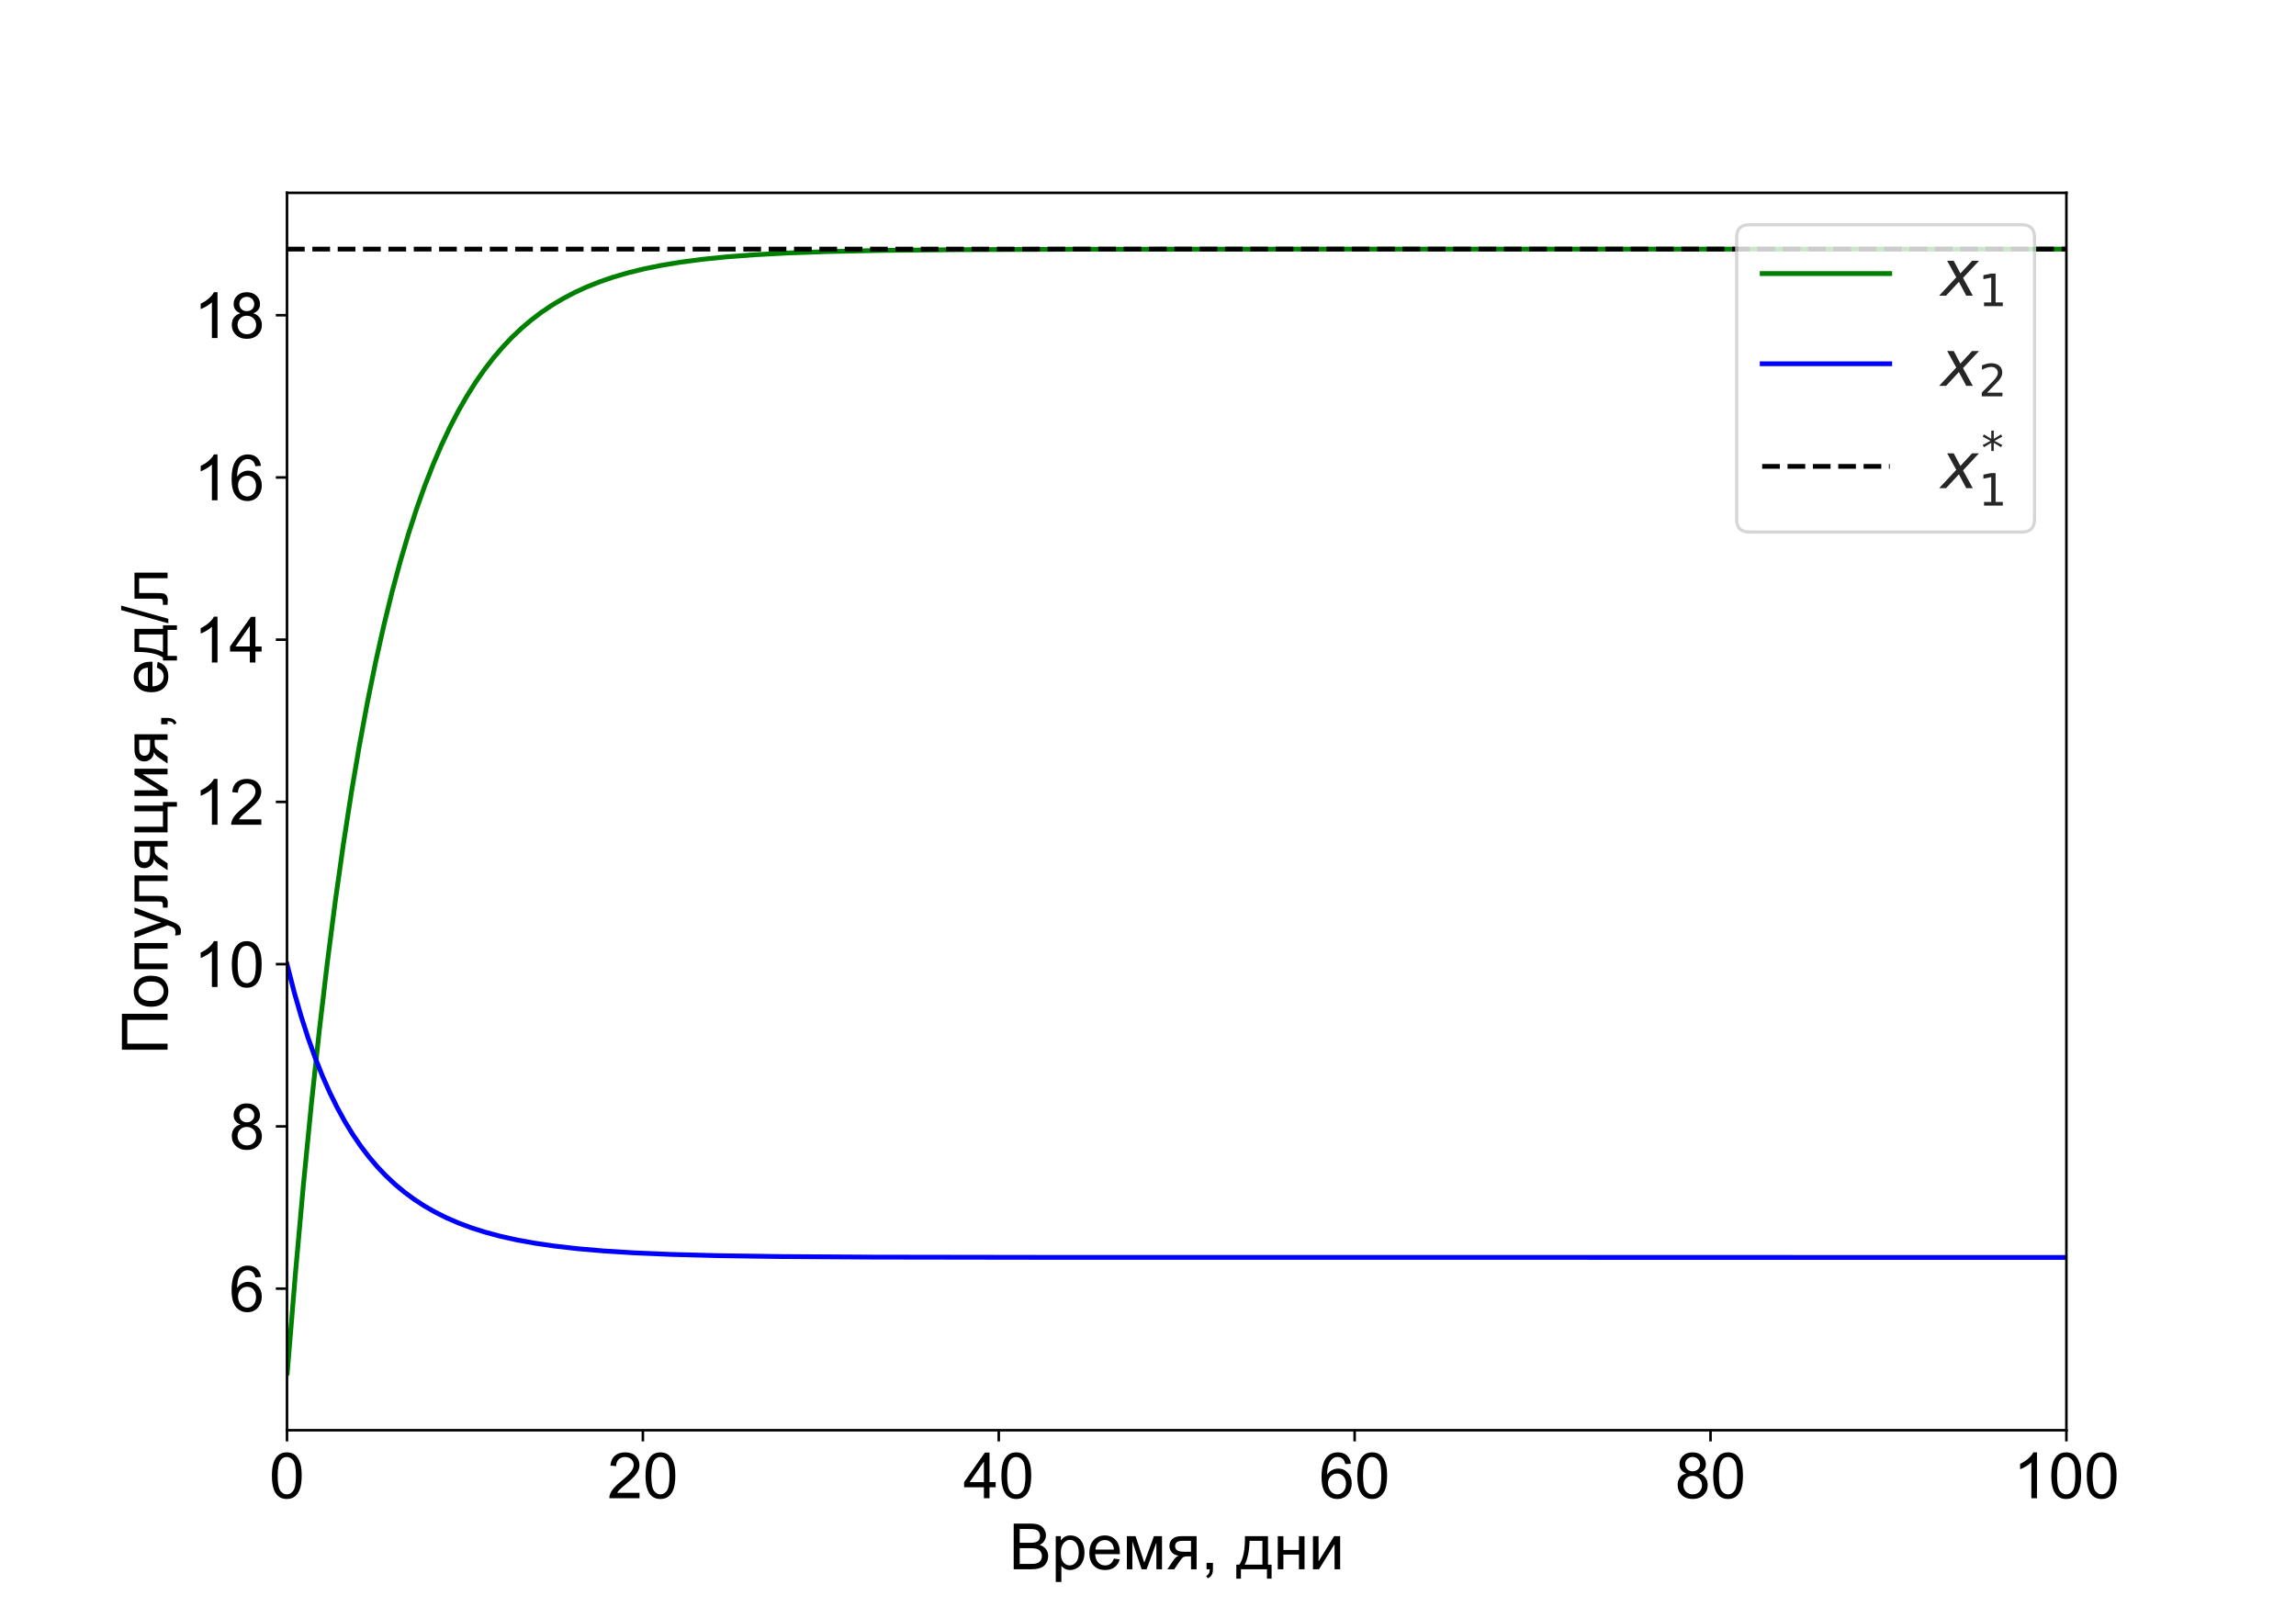
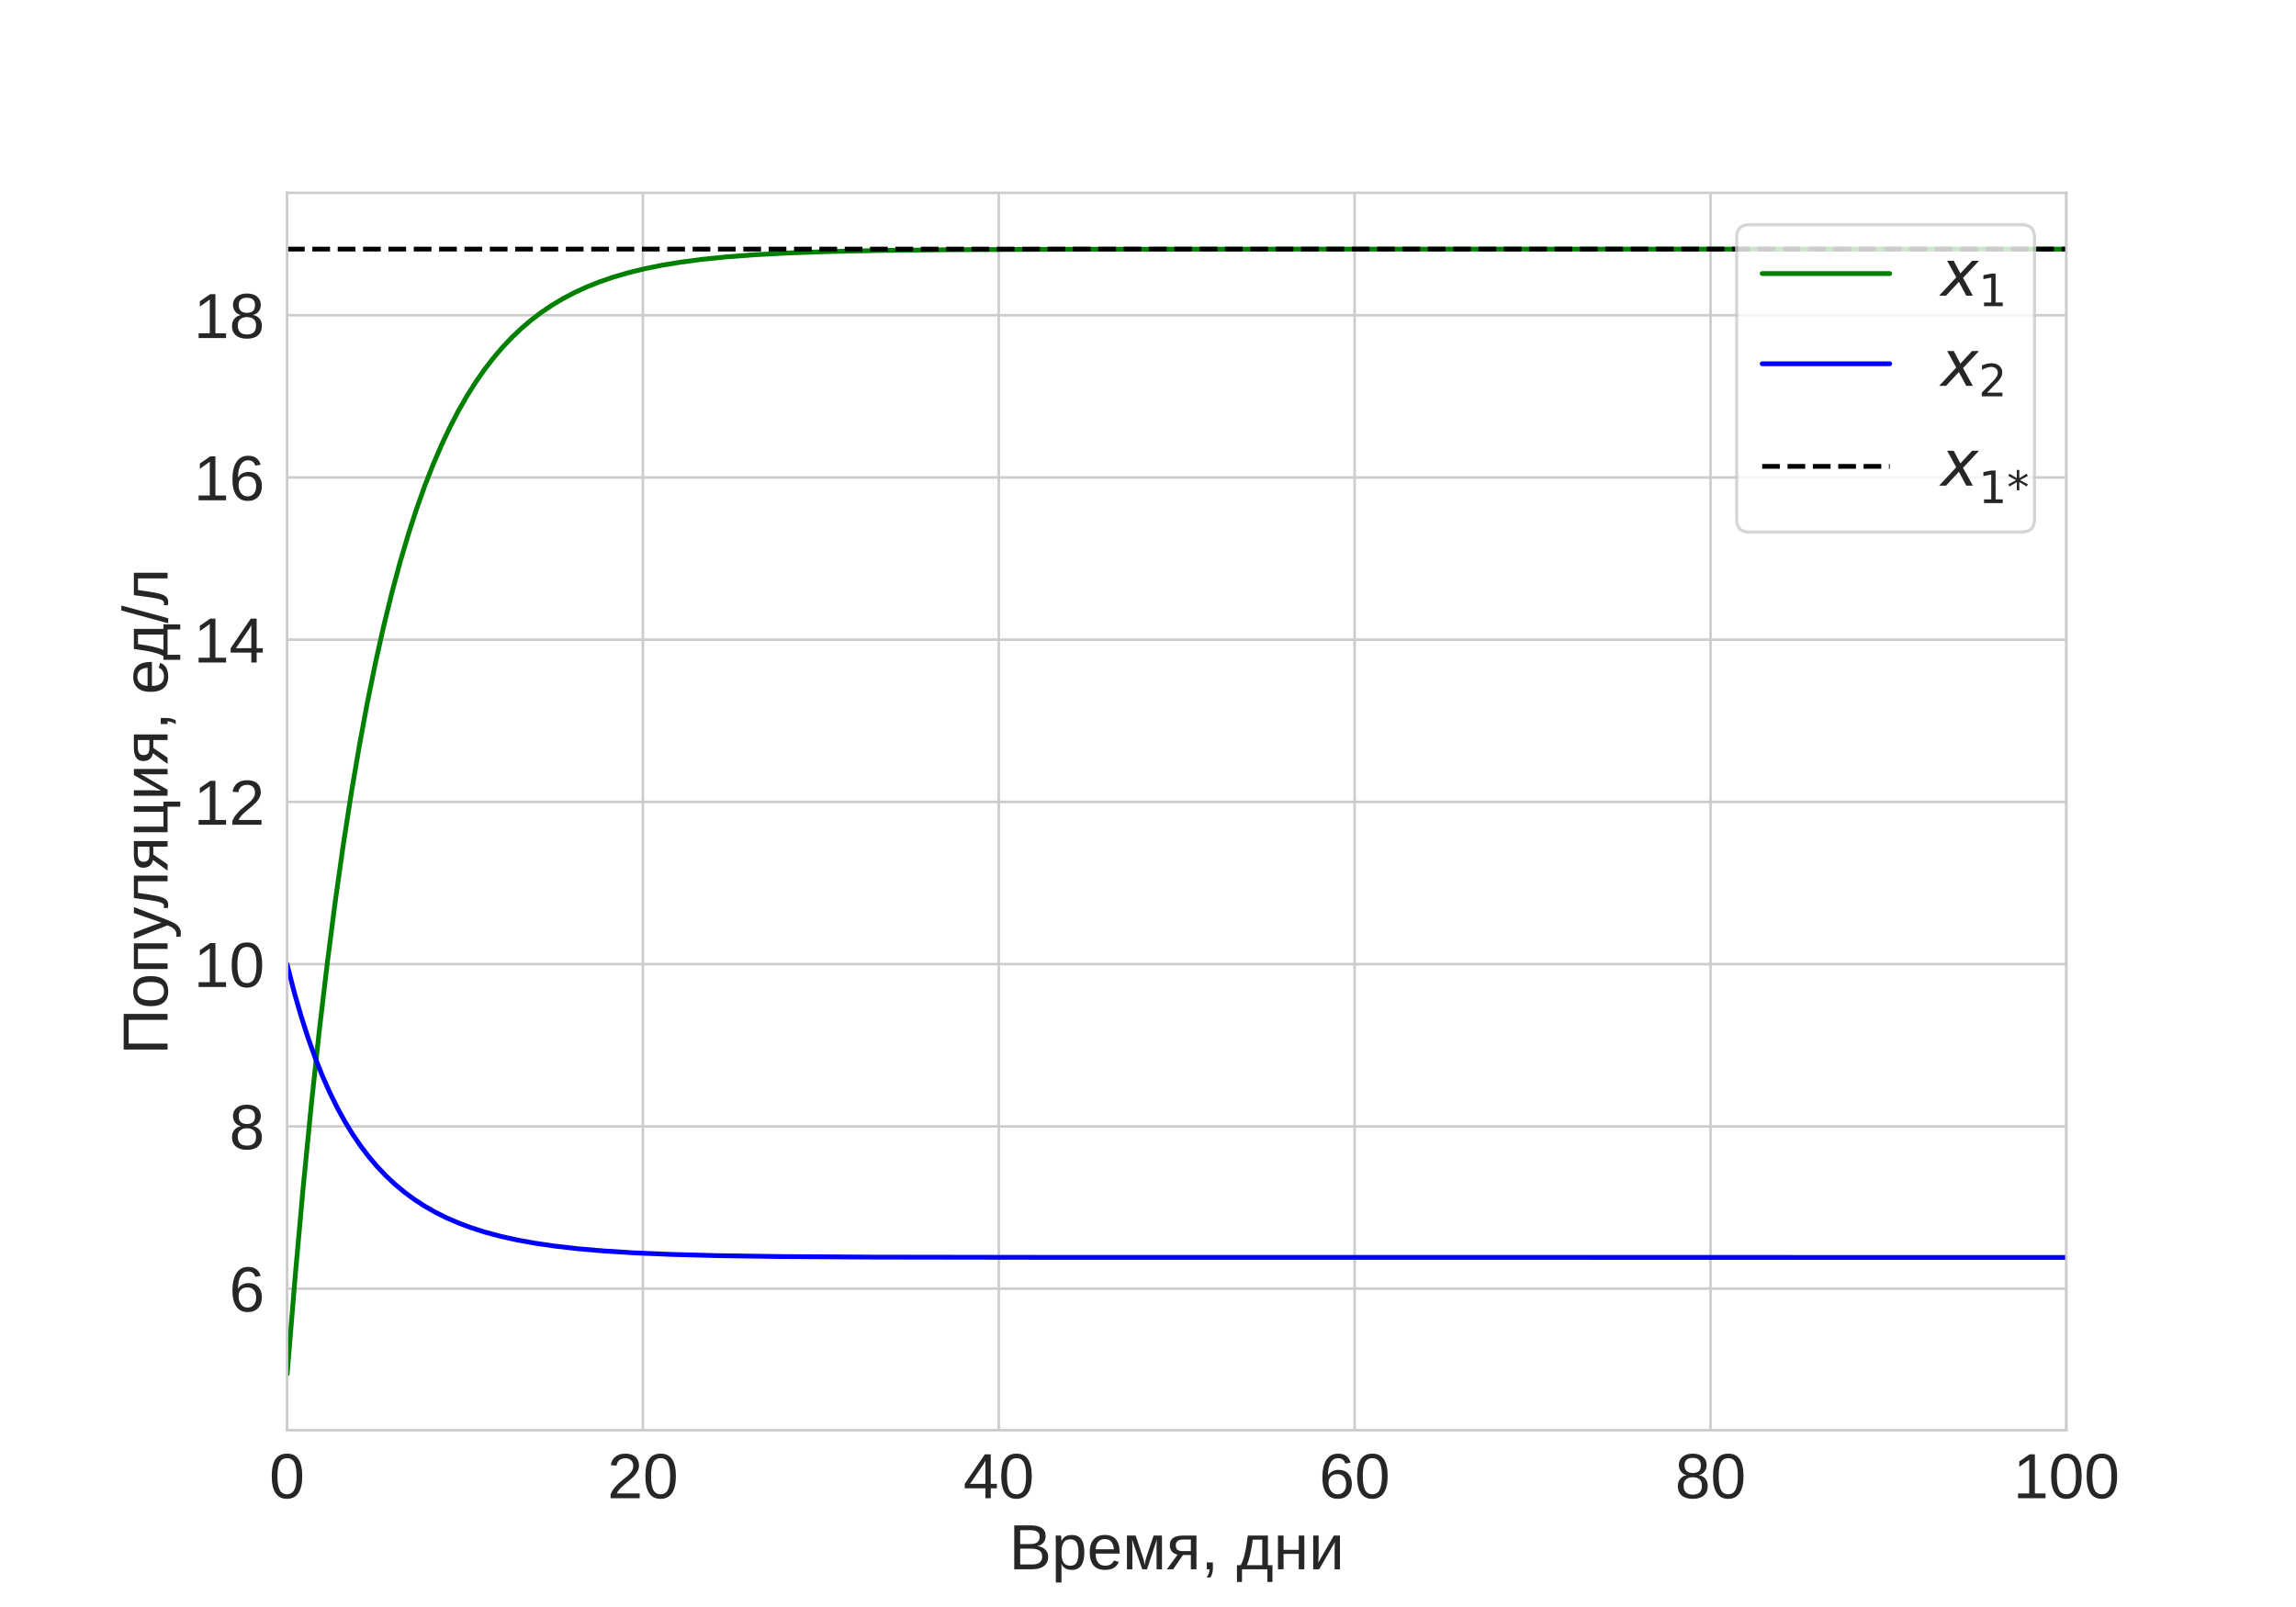
- <svg xmlns="http://www.w3.org/2000/svg" xmlns:xlink="http://www.w3.org/1999/xlink" width="720pt" height="504pt" viewBox="0 0 720 504" version="1.1">
+ <svg xmlns="http://www.w3.org/2000/svg" width="720pt" height="504pt" viewBox="0 0 720 504" version="1.1">
  <defs>
    <style type="text/css">*{stroke-linejoin: round; stroke-linecap: butt}</style>
  </defs>
  <g id="figure_1">
    <g id="patch_1">
      <path d="M 0 504  L 720 504  L 720 0  L 0 0  z " style="fill: #ffffff" />
    </g>
    <g id="axes_1">
      <g id="patch_2">
        <path d="M 90 448.56  L 648 448.56  L 648 60.48  L 90 60.48  z " style="fill: #ffffff" />
      </g>
      <g id="matplotlib.axis_1">
        <g id="xtick_1">
          <g id="line2d_1">
-             <defs>
-               <path id="mbb3bd65584" d="M 0 0  L 0 3.5  " style="stroke: #000000; stroke-width: 0.8" />
-             </defs>
-             <g>
-               <use xlink:href="#mbb3bd65584" x="90" y="448.56" style="stroke: #000000; stroke-width: 0.8" />
-             </g>
+             <path d="M 90 448.56  L 90 60.48  " clip-path="url(#p9f6d15d427)" style="fill: none; stroke: #cccccc; stroke-width: 0.8; stroke-linecap: round" />
          </g>
          <g id="text_1">
-             <g transform="translate(84.43906 469.8756) scale(0.2 -0.2)">
-               <defs>
-                 <path id="ArialMT-30" d="M 266 2259  Q 266 3072 433 3567  Q 600 4063 929 4331  Q 1259 4600 1759 4600  Q 2128 4600 2406 4451  Q 2684 4303 2865 4023  Q 3047 3744 3150 3342  Q 3253 2941 3253 2259  Q 3253 1453 3087 958  Q 2922 463 2592 192  Q 2263 -78 1759 -78  Q 1097 -78 719 397  Q 266 969 266 2259  z M 844 2259  Q 844 1131 1108 757  Q 1372 384 1759 384  Q 2147 384 2411 759  Q 2675 1134 2675 2259  Q 2675 3391 2411 3762  Q 2147 4134 1753 4134  Q 1366 4134 1134 3806  Q 844 3388 844 2259  z " transform="scale(0.015625)" />
-               </defs>
-               <use xlink:href="#ArialMT-30" />
-             </g>
+             <text style="fill: #262626; font: 20px 'Arial', 'DejaVu Sans', 'Liberation Sans', 'Bitstream Vera Sans', sans-serif; text-anchor: middle" x="90" y="469.876" transform="rotate(-0 90 469.8756)">0</text>
          </g>
        </g>
        <g id="xtick_2">
          <g id="line2d_2">
-             <g>
-               <use xlink:href="#mbb3bd65584" x="201.6" y="448.56" style="stroke: #000000; stroke-width: 0.8" />
-             </g>
+             <path d="M 201.6 448.56  L 201.6 60.48  " clip-path="url(#p9f6d15d427)" style="fill: none; stroke: #cccccc; stroke-width: 0.8; stroke-linecap: round" />
          </g>
          <g id="text_2">
-             <g transform="translate(190.4781 469.8756) scale(0.2 -0.2)">
-               <defs>
-                 <path id="ArialMT-32" d="M 3222 541  L 3222 0  L 194 0  Q 188 203 259 391  Q 375 700 629 1000  Q 884 1300 1366 1694  Q 2113 2306 2375 2664  Q 2638 3022 2638 3341  Q 2638 3675 2398 3904  Q 2159 4134 1775 4134  Q 1369 4134 1125 3890  Q 881 3647 878 3216  L 300 3275  Q 359 3922 746 4261  Q 1134 4600 1788 4600  Q 2447 4600 2831 4234  Q 3216 3869 3216 3328  Q 3216 3053 3103 2787  Q 2991 2522 2730 2228  Q 2469 1934 1863 1422  Q 1356 997 1212 845  Q 1069 694 975 541  L 3222 541  z " transform="scale(0.015625)" />
-               </defs>
-               <use xlink:href="#ArialMT-32" />
-               <use xlink:href="#ArialMT-30" x="55.615" />
-             </g>
+             <text style="fill: #262626; font: 20px 'Arial', 'DejaVu Sans', 'Liberation Sans', 'Bitstream Vera Sans', sans-serif; text-anchor: middle" x="201.6" y="469.876" transform="rotate(-0 201.6 469.8756)">20</text>
          </g>
        </g>
        <g id="xtick_3">
          <g id="line2d_3">
-             <g>
-               <use xlink:href="#mbb3bd65584" x="313.2" y="448.56" style="stroke: #000000; stroke-width: 0.8" />
-             </g>
+             <path d="M 313.2 448.56  L 313.2 60.48  " clip-path="url(#p9f6d15d427)" style="fill: none; stroke: #cccccc; stroke-width: 0.8; stroke-linecap: round" />
          </g>
          <g id="text_3">
-             <g transform="translate(302.0781 469.8756) scale(0.2 -0.2)">
-               <defs>
-                 <path id="ArialMT-34" d="M 2069 0  L 2069 1097  L 81 1097  L 81 1613  L 2172 4581  L 2631 4581  L 2631 1613  L 3250 1613  L 3250 1097  L 2631 1097  L 2631 0  L 2069 0  z M 2069 1613  L 2069 3678  L 634 1613  L 2069 1613  z " transform="scale(0.015625)" />
-               </defs>
-               <use xlink:href="#ArialMT-34" />
-               <use xlink:href="#ArialMT-30" x="55.615" />
-             </g>
+             <text style="fill: #262626; font: 20px 'Arial', 'DejaVu Sans', 'Liberation Sans', 'Bitstream Vera Sans', sans-serif; text-anchor: middle" x="313.2" y="469.876" transform="rotate(-0 313.2 469.8756)">40</text>
          </g>
        </g>
        <g id="xtick_4">
          <g id="line2d_4">
-             <g>
-               <use xlink:href="#mbb3bd65584" x="424.8" y="448.56" style="stroke: #000000; stroke-width: 0.8" />
-             </g>
+             <path d="M 424.8 448.56  L 424.8 60.48  " clip-path="url(#p9f6d15d427)" style="fill: none; stroke: #cccccc; stroke-width: 0.8; stroke-linecap: round" />
          </g>
          <g id="text_4">
-             <g transform="translate(413.6781 469.8756) scale(0.2 -0.2)">
-               <defs>
-                 <path id="ArialMT-36" d="M 3184 3459  L 2625 3416  Q 2550 3747 2413 3897  Q 2184 4138 1850 4138  Q 1581 4138 1378 3988  Q 1113 3794 959 3422  Q 806 3050 800 2363  Q 1003 2672 1297 2822  Q 1591 2972 1913 2972  Q 2475 2972 2870 2558  Q 3266 2144 3266 1488  Q 3266 1056 3080 686  Q 2894 316 2569 119  Q 2244 -78 1831 -78  Q 1128 -78 684 439  Q 241 956 241 2144  Q 241 3472 731 4075  Q 1159 4600 1884 4600  Q 2425 4600 2770 4297  Q 3116 3994 3184 3459  z M 888 1484  Q 888 1194 1011 928  Q 1134 663 1356 523  Q 1578 384 1822 384  Q 2178 384 2434 671  Q 2691 959 2691 1453  Q 2691 1928 2437 2201  Q 2184 2475 1800 2475  Q 1419 2475 1153 2201  Q 888 1928 888 1484  z " transform="scale(0.015625)" />
-               </defs>
-               <use xlink:href="#ArialMT-36" />
-               <use xlink:href="#ArialMT-30" x="55.615" />
-             </g>
+             <text style="fill: #262626; font: 20px 'Arial', 'DejaVu Sans', 'Liberation Sans', 'Bitstream Vera Sans', sans-serif; text-anchor: middle" x="424.8" y="469.876" transform="rotate(-0 424.8 469.8756)">60</text>
          </g>
        </g>
        <g id="xtick_5">
          <g id="line2d_5">
-             <g>
-               <use xlink:href="#mbb3bd65584" x="536.4" y="448.56" style="stroke: #000000; stroke-width: 0.8" />
-             </g>
+             <path d="M 536.4 448.56  L 536.4 60.48  " clip-path="url(#p9f6d15d427)" style="fill: none; stroke: #cccccc; stroke-width: 0.8; stroke-linecap: round" />
          </g>
          <g id="text_5">
-             <g transform="translate(525.2781 469.8756) scale(0.2 -0.2)">
-               <defs>
-                 <path id="ArialMT-38" d="M 1131 2484  Q 781 2613 612 2850  Q 444 3088 444 3419  Q 444 3919 803 4259  Q 1163 4600 1759 4600  Q 2359 4600 2725 4251  Q 3091 3903 3091 3403  Q 3091 3084 2923 2848  Q 2756 2613 2416 2484  Q 2838 2347 3058 2040  Q 3278 1734 3278 1309  Q 3278 722 2862 322  Q 2447 -78 1769 -78  Q 1091 -78 675 323  Q 259 725 259 1325  Q 259 1772 486 2073  Q 713 2375 1131 2484  z M 1019 3438  Q 1019 3113 1228 2906  Q 1438 2700 1772 2700  Q 2097 2700 2305 2904  Q 2513 3109 2513 3406  Q 2513 3716 2298 3927  Q 2084 4138 1766 4138  Q 1444 4138 1231 3931  Q 1019 3725 1019 3438  z M 838 1322  Q 838 1081 952 856  Q 1066 631 1291 507  Q 1516 384 1775 384  Q 2178 384 2440 643  Q 2703 903 2703 1303  Q 2703 1709 2433 1975  Q 2163 2241 1756 2241  Q 1359 2241 1098 1978  Q 838 1716 838 1322  z " transform="scale(0.015625)" />
-               </defs>
-               <use xlink:href="#ArialMT-38" />
-               <use xlink:href="#ArialMT-30" x="55.615" />
-             </g>
+             <text style="fill: #262626; font: 20px 'Arial', 'DejaVu Sans', 'Liberation Sans', 'Bitstream Vera Sans', sans-serif; text-anchor: middle" x="536.4" y="469.876" transform="rotate(-0 536.4 469.8756)">80</text>
          </g>
        </g>
        <g id="xtick_6">
          <g id="line2d_6">
-             <g>
-               <use xlink:href="#mbb3bd65584" x="648" y="448.56" style="stroke: #000000; stroke-width: 0.8" />
-             </g>
+             <path d="M 648 448.56  L 648 60.48  " clip-path="url(#p9f6d15d427)" style="fill: none; stroke: #cccccc; stroke-width: 0.8; stroke-linecap: round" />
          </g>
          <g id="text_6">
-             <g transform="translate(631.3172 469.8756) scale(0.2 -0.2)">
-               <defs>
-                 <path id="ArialMT-31" d="M 2384 0  L 1822 0  L 1822 3584  Q 1619 3391 1289 3197  Q 959 3003 697 2906  L 697 3450  Q 1169 3672 1522 3987  Q 1875 4303 2022 4600  L 2384 4600  L 2384 0  z " transform="scale(0.015625)" />
-               </defs>
-               <use xlink:href="#ArialMT-31" />
-               <use xlink:href="#ArialMT-30" x="55.615" />
-               <use xlink:href="#ArialMT-30" x="111.23" />
-             </g>
+             <text style="fill: #262626; font: 20px 'Arial', 'DejaVu Sans', 'Liberation Sans', 'Bitstream Vera Sans', sans-serif; text-anchor: middle" x="648" y="469.876" transform="rotate(-0 648 469.8756)">100</text>
          </g>
        </g>
        <g id="text_7">
-           <g transform="translate(316.4187 492.1662) scale(0.2 -0.2)">
-             <defs>
-               <path id="ArialMT-412" d="M 469 0  L 469 4581  L 2188 4581  Q 2713 4581 3030 4442  Q 3347 4303 3526 4014  Q 3706 3725 3706 3409  Q 3706 3116 3547 2856  Q 3388 2597 3066 2438  Q 3481 2316 3704 2022  Q 3928 1728 3928 1328  Q 3928 1006 3792 729  Q 3656 453 3456 303  Q 3256 153 2954 76  Q 2653 0 2216 0  L 469 0  z M 1075 2656  L 2066 2656  Q 2469 2656 2644 2709  Q 2875 2778 2992 2937  Q 3109 3097 3109 3338  Q 3109 3566 3000 3739  Q 2891 3913 2687 3977  Q 2484 4041 1991 4041  L 1075 4041  L 1075 2656  z M 1075 541  L 2216 541  Q 2509 541 2628 563  Q 2838 600 2978 687  Q 3119 775 3209 942  Q 3300 1109 3300 1328  Q 3300 1584 3169 1773  Q 3038 1963 2805 2039  Q 2572 2116 2134 2116  L 1075 2116  L 1075 541  z " transform="scale(0.015625)" />
-               <path id="ArialMT-440" d="M 422 -1272  L 422 3319  L 934 3319  L 934 2888  Q 1116 3141 1344 3267  Q 1572 3394 1897 3394  Q 2322 3394 2647 3175  Q 2972 2956 3137 2557  Q 3303 2159 3303 1684  Q 3303 1175 3120 767  Q 2938 359 2589 142  Q 2241 -75 1856 -75  Q 1575 -75 1351 44  Q 1128 163 984 344  L 984 -1272  L 422 -1272  z M 931 1641  Q 931 1000 1190 694  Q 1450 388 1819 388  Q 2194 388 2461 705  Q 2728 1022 2728 1688  Q 2728 2322 2467 2637  Q 2206 2953 1844 2953  Q 1484 2953 1207 2617  Q 931 2281 931 1641  z " transform="scale(0.015625)" />
-               <path id="ArialMT-435" d="M 2694 1069  L 3275 997  Q 3138 488 2766 206  Q 2394 -75 1816 -75  Q 1088 -75 661 373  Q 234 822 234 1631  Q 234 2469 665 2931  Q 1097 3394 1784 3394  Q 2450 3394 2872 2941  Q 3294 2488 3294 1666  Q 3294 1616 3291 1516  L 816 1516  Q 847 969 1125 678  Q 1403 388 1819 388  Q 2128 388 2347 550  Q 2566 713 2694 1069  z M 847 1978  L 2700 1978  Q 2663 2397 2488 2606  Q 2219 2931 1791 2931  Q 1403 2931 1139 2672  Q 875 2413 847 1978  z " transform="scale(0.015625)" />
-               <path id="ArialMT-43c" d="M 438 3319  L 1313 3319  L 2184 663  L 3153 3319  L 3963 3319  L 3963 0  L 3400 0  L 3400 2672  L 2419 0  L 1916 0  L 988 2800  L 988 0  L 438 0  L 438 3319  z " transform="scale(0.015625)" />
-               <path id="ArialMT-44f" d="M 3034 3319  L 3034 0  L 2475 0  L 2475 1294  L 2150 1294  Q 1853 1294 1708 1217  Q 1563 1141 1284 725  L 794 0  L 97 0  L 703 894  Q 981 1303 1256 1356  Q 775 1422 542 1703  Q 309 1984 309 2350  Q 309 2781 614 3050  Q 919 3319 1497 3319  L 3034 3319  z M 2475 2853  L 1675 2853  Q 1172 2853 1026 2697  Q 881 2541 881 2331  Q 881 2034 1095 1895  Q 1309 1756 1853 1756  L 2475 1756  L 2475 2853  z " transform="scale(0.015625)" />
-               <path id="ArialMT-2c" d="M 569 0  L 569 641  L 1209 641  L 1209 0  Q 1209 -353 1084 -570  Q 959 -788 688 -906  L 531 -666  Q 709 -588 793 -436  Q 878 -284 888 0  L 569 0  z " transform="scale(0.015625)" />
-               <path id="ArialMT-20" transform="scale(0.015625)" />
-               <path id="ArialMT-434" d="M 866 3319  L 3178 3319  L 3178 463  L 3538 463  L 3538 -941  L 3075 -941  L 3075 0  L 463 0  L 463 -941  L 0 -941  L 0 463  L 297 463  Q 891 1269 866 3319  z M 1334 2853  Q 1272 1238 834 463  L 2619 463  L 2619 2853  L 1334 2853  z " transform="scale(0.015625)" />
-               <path id="ArialMT-43d" d="M 425 3319  L 988 3319  L 988 1938  L 2547 1938  L 2547 3319  L 3109 3319  L 3109 0  L 2547 0  L 2547 1472  L 988 1472  L 988 0  L 425 0  L 425 3319  z " transform="scale(0.015625)" />
-               <path id="ArialMT-438" d="M 422 3319  L 984 3319  L 984 788  L 2544 3319  L 3150 3319  L 3150 0  L 2588 0  L 2588 2516  L 1028 0  L 422 0  L 422 3319  z " transform="scale(0.015625)" />
-             </defs>
-             <use xlink:href="#ArialMT-412" />
-             <use xlink:href="#ArialMT-440" x="66.699" />
-             <use xlink:href="#ArialMT-435" x="122.314" />
-             <use xlink:href="#ArialMT-43c" x="177.93" />
-             <use xlink:href="#ArialMT-44f" x="246.68" />
-             <use xlink:href="#ArialMT-2c" x="300.83" />
-             <use xlink:href="#ArialMT-20" x="328.613" />
-             <use xlink:href="#ArialMT-434" x="356.396" />
-             <use xlink:href="#ArialMT-43d" x="414.746" />
-             <use xlink:href="#ArialMT-438" x="469.971" />
-           </g>
+           <text style="fill: #262626; font: 20px 'Arial', 'DejaVu Sans', 'Liberation Sans', 'Bitstream Vera Sans', sans-serif; text-anchor: middle" x="369" y="492.166" transform="rotate(-0 369 492.1662)">Время, дни</text>
        </g>
      </g>
      <g id="matplotlib.axis_2">
        <g id="ytick_1">
          <g id="line2d_7">
-             <defs>
-               <path id="md3623acfa9" d="M 0 0  L -3.5 0  " style="stroke: #000000; stroke-width: 0.8" />
-             </defs>
-             <g>
-               <use xlink:href="#md3623acfa9" x="90" y="404.149" style="stroke: #000000; stroke-width: 0.8" />
-             </g>
+             <path d="M 90 404.149  L 648 404.149  " clip-path="url(#p9f6d15d427)" style="fill: none; stroke: #cccccc; stroke-width: 0.8; stroke-linecap: round" />
          </g>
          <g id="text_8">
-             <g transform="translate(71.87812 411.3068) scale(0.2 -0.2)">
-               <use xlink:href="#ArialMT-36" />
-             </g>
+             <text style="fill: #262626; font: 20px 'Arial', 'DejaVu Sans', 'Liberation Sans', 'Bitstream Vera Sans', sans-serif; text-anchor: end" x="83" y="411.307" transform="rotate(-0 83 411.3068)">6</text>
          </g>
        </g>
        <g id="ytick_2">
          <g id="line2d_8">
-             <g>
-               <use xlink:href="#md3623acfa9" x="90" y="353.268" style="stroke: #000000; stroke-width: 0.8" />
-             </g>
+             <path d="M 90 353.268  L 648 353.268  " clip-path="url(#p9f6d15d427)" style="fill: none; stroke: #cccccc; stroke-width: 0.8; stroke-linecap: round" />
          </g>
          <g id="text_9">
-             <g transform="translate(71.87812 360.426) scale(0.2 -0.2)">
-               <use xlink:href="#ArialMT-38" />
-             </g>
+             <text style="fill: #262626; font: 20px 'Arial', 'DejaVu Sans', 'Liberation Sans', 'Bitstream Vera Sans', sans-serif; text-anchor: end" x="83" y="360.426" transform="rotate(-0 83 360.426)">8</text>
          </g>
        </g>
        <g id="ytick_3">
          <g id="line2d_9">
-             <g>
-               <use xlink:href="#md3623acfa9" x="90" y="302.387" style="stroke: #000000; stroke-width: 0.8" />
-             </g>
+             <path d="M 90 302.387  L 648 302.387  " clip-path="url(#p9f6d15d427)" style="fill: none; stroke: #cccccc; stroke-width: 0.8; stroke-linecap: round" />
          </g>
          <g id="text_10">
-             <g transform="translate(60.75625 309.5451) scale(0.2 -0.2)">
-               <use xlink:href="#ArialMT-31" />
-               <use xlink:href="#ArialMT-30" x="55.615" />
-             </g>
+             <text style="fill: #262626; font: 20px 'Arial', 'DejaVu Sans', 'Liberation Sans', 'Bitstream Vera Sans', sans-serif; text-anchor: end" x="83" y="309.545" transform="rotate(-0 83 309.5451)">10</text>
          </g>
        </g>
        <g id="ytick_4">
          <g id="line2d_10">
-             <g>
-               <use xlink:href="#md3623acfa9" x="90" y="251.506" style="stroke: #000000; stroke-width: 0.8" />
-             </g>
+             <path d="M 90 251.506  L 648 251.506  " clip-path="url(#p9f6d15d427)" style="fill: none; stroke: #cccccc; stroke-width: 0.8; stroke-linecap: round" />
          </g>
          <g id="text_11">
-             <g transform="translate(60.75625 258.6642) scale(0.2 -0.2)">
-               <use xlink:href="#ArialMT-31" />
-               <use xlink:href="#ArialMT-32" x="55.615" />
-             </g>
+             <text style="fill: #262626; font: 20px 'Arial', 'DejaVu Sans', 'Liberation Sans', 'Bitstream Vera Sans', sans-serif; text-anchor: end" x="83" y="258.664" transform="rotate(-0 83 258.6642)">12</text>
          </g>
        </g>
        <g id="ytick_5">
          <g id="line2d_11">
-             <g>
-               <use xlink:href="#md3623acfa9" x="90" y="200.626" style="stroke: #000000; stroke-width: 0.8" />
-             </g>
+             <path d="M 90 200.626  L 648 200.626  " clip-path="url(#p9f6d15d427)" style="fill: none; stroke: #cccccc; stroke-width: 0.8; stroke-linecap: round" />
          </g>
          <g id="text_12">
-             <g transform="translate(60.75625 207.7833) scale(0.2 -0.2)">
-               <use xlink:href="#ArialMT-31" />
-               <use xlink:href="#ArialMT-34" x="55.615" />
-             </g>
+             <text style="fill: #262626; font: 20px 'Arial', 'DejaVu Sans', 'Liberation Sans', 'Bitstream Vera Sans', sans-serif; text-anchor: end" x="83" y="207.783" transform="rotate(-0 83 207.7833)">14</text>
          </g>
        </g>
        <g id="ytick_6">
          <g id="line2d_12">
-             <g>
-               <use xlink:href="#md3623acfa9" x="90" y="149.745" style="stroke: #000000; stroke-width: 0.8" />
-             </g>
+             <path d="M 90 149.745  L 648 149.745  " clip-path="url(#p9f6d15d427)" style="fill: none; stroke: #cccccc; stroke-width: 0.8; stroke-linecap: round" />
          </g>
          <g id="text_13">
-             <g transform="translate(60.75625 156.9024) scale(0.2 -0.2)">
-               <use xlink:href="#ArialMT-31" />
-               <use xlink:href="#ArialMT-36" x="55.615" />
-             </g>
+             <text style="fill: #262626; font: 20px 'Arial', 'DejaVu Sans', 'Liberation Sans', 'Bitstream Vera Sans', sans-serif; text-anchor: end" x="83" y="156.902" transform="rotate(-0 83 156.9024)">16</text>
          </g>
        </g>
        <g id="ytick_7">
          <g id="line2d_13">
-             <g>
-               <use xlink:href="#md3623acfa9" x="90" y="98.864" style="stroke: #000000; stroke-width: 0.8" />
-             </g>
+             <path d="M 90 98.864  L 648 98.864  " clip-path="url(#p9f6d15d427)" style="fill: none; stroke: #cccccc; stroke-width: 0.8; stroke-linecap: round" />
          </g>
          <g id="text_14">
-             <g transform="translate(60.75625 106.0216) scale(0.2 -0.2)">
-               <use xlink:href="#ArialMT-31" />
-               <use xlink:href="#ArialMT-38" x="55.615" />
-             </g>
+             <text style="fill: #262626; font: 20px 'Arial', 'DejaVu Sans', 'Liberation Sans', 'Bitstream Vera Sans', sans-serif; text-anchor: end" x="83" y="106.022" transform="rotate(-0 83 106.0216)">18</text>
          </g>
        </g>
        <g id="text_15">
-           <g transform="translate(52.54688 330.7778) rotate(-90) scale(0.2 -0.2)">
-             <defs>
-               <path id="ArialMT-41f" d="M 500 4581  L 4103 4581  L 4103 0  L 3494 0  L 3494 4041  L 1106 4041  L 1106 0  L 500 0  L 500 4581  z " transform="scale(0.015625)" />
-               <path id="ArialMT-43e" d="M 213 1659  Q 213 2581 725 3025  Q 1153 3394 1769 3394  Q 2453 3394 2887 2945  Q 3322 2497 3322 1706  Q 3322 1066 3130 698  Q 2938 331 2570 128  Q 2203 -75 1769 -75  Q 1072 -75 642 372  Q 213 819 213 1659  z M 791 1659  Q 791 1022 1069 705  Q 1347 388 1769 388  Q 2188 388 2466 706  Q 2744 1025 2744 1678  Q 2744 2294 2464 2611  Q 2184 2928 1769 2928  Q 1347 2928 1069 2612  Q 791 2297 791 1659  z " transform="scale(0.015625)" />
-               <path id="ArialMT-43f" d="M 425 3319  L 3044 3319  L 3044 0  L 2481 0  L 2481 2853  L 988 2853  L 988 0  L 425 0  L 425 3319  z " transform="scale(0.015625)" />
-               <path id="ArialMT-443" d="M 397 -1278  L 334 -750  Q 519 -800 656 -800  Q 844 -800 956 -737  Q 1069 -675 1141 -563  Q 1194 -478 1313 -144  Q 1328 -97 1363 -6  L 103 3319  L 709 3319  L 1400 1397  Q 1534 1031 1641 628  Q 1738 1016 1872 1384  L 2581 3319  L 3144 3319  L 1881 -56  Q 1678 -603 1566 -809  Q 1416 -1088 1222 -1217  Q 1028 -1347 759 -1347  Q 597 -1347 397 -1278  z " transform="scale(0.015625)" />
-               <path id="ArialMT-43b" d="M 697 3319  L 3309 3319  L 3309 0  L 2750 0  L 2750 2853  L 1259 2853  L 1259 1200  Q 1259 622 1221 437  Q 1184 253 1015 115  Q 847 -22 528 -22  Q 331 -22 75 3  L 75 472  L 322 472  Q 497 472 572 508  Q 647 544 672 622  Q 697 700 697 1131  L 697 3319  z " transform="scale(0.015625)" />
-               <path id="ArialMT-446" d="M 431 3319  L 994 3319  L 994 463  L 2550 463  L 2550 3319  L 3113 3319  L 3113 463  L 3475 463  L 3475 -941  L 3013 -941  L 3013 0  L 431 0  L 431 3319  z " transform="scale(0.015625)" />
-               <path id="ArialMT-2f" d="M 0 -78  L 1328 4659  L 1778 4659  L 453 -78  L 0 -78  z " transform="scale(0.015625)" />
-             </defs>
-             <use xlink:href="#ArialMT-41f" />
-             <use xlink:href="#ArialMT-43e" x="71.875" />
-             <use xlink:href="#ArialMT-43f" x="127.49" />
-             <use xlink:href="#ArialMT-443" x="181.641" />
-             <use xlink:href="#ArialMT-43b" x="229.391" />
-             <use xlink:href="#ArialMT-44f" x="287.74" />
-             <use xlink:href="#ArialMT-446" x="341.891" />
-             <use xlink:href="#ArialMT-438" x="399.166" />
-             <use xlink:href="#ArialMT-44f" x="455.025" />
-             <use xlink:href="#ArialMT-2c" x="509.176" />
-             <use xlink:href="#ArialMT-20" x="536.959" />
-             <use xlink:href="#ArialMT-435" x="564.742" />
-             <use xlink:href="#ArialMT-434" x="618.107" />
-             <use xlink:href="#ArialMT-2f" x="676.457" />
-             <use xlink:href="#ArialMT-43b" x="704.24" />
-           </g>
+           <text style="fill: #262626; font: 20px 'Arial', 'DejaVu Sans', 'Liberation Sans', 'Bitstream Vera Sans', sans-serif; text-anchor: middle" x="52.547" y="254.52" transform="rotate(-90 52.54688 254.52)">Популяция, ед/л</text>
        </g>
      </g>
      <g id="line2d_14">
-         <path d="M 90 429.589  L 90.056 430.92  L 90.112 430.223  L 92.623 399.636  L 95.134 371.729  L 97.645 346.257  L 100.156 323.002  L 102.667 301.768  L 105.178 282.379  L 107.689 264.672  L 110.2 248.501  L 112.711 233.733  L 115.222 220.246  L 117.788 207.666  L 120.355 196.201  L 122.922 185.75  L 125.489 176.224  L 128.056 167.542  L 130.622 159.628  L 133.189 152.415  L 135.812 145.704  L 138.434 139.599  L 141.057 134.045  L 143.735 128.891  L 146.414 124.212  L 149.148 119.88  L 151.938 115.879  L 154.728 112.261  L 157.574 108.928  L 160.475 105.864  L 163.489 103.005  L 166.558 100.395  L 169.738 97.979  L 173.03 95.754  L 176.49 93.684  L 180.117 91.774  L 183.911 90.026  L 187.985 88.398  L 192.281 86.921  L 196.913 85.566  L 201.935 84.332  L 207.403 83.219  L 213.43 82.222  L 220.181 81.335  L 227.826 80.56  L 236.642 79.895  L 247.077 79.338  L 259.855 78.888  L 276.26 78.545  L 299.027 78.307  L 335.911 78.169  L 425.023 78.122  L 647.944 78.12  L 647.944 78.12  " clip-path="url(#pb93369a334)" style="fill: none; stroke: #008000; stroke-width: 1.5; stroke-linecap: square" />
+         <path d="M 90 429.589  L 90.056 430.92  L 90.112 430.223  L 92.623 399.636  L 95.134 371.729  L 97.645 346.257  L 100.156 323.002  L 102.667 301.768  L 105.178 282.379  L 107.689 264.672  L 110.2 248.501  L 112.711 233.733  L 115.222 220.246  L 117.788 207.666  L 120.355 196.201  L 122.922 185.75  L 125.489 176.224  L 128.056 167.542  L 130.622 159.628  L 133.189 152.415  L 135.812 145.704  L 138.434 139.599  L 141.057 134.045  L 143.735 128.891  L 146.414 124.212  L 149.148 119.88  L 151.938 115.879  L 154.728 112.261  L 157.574 108.928  L 160.475 105.864  L 163.489 103.005  L 166.558 100.395  L 169.738 97.979  L 173.03 95.754  L 176.49 93.684  L 180.117 91.774  L 183.911 90.026  L 187.985 88.398  L 192.281 86.921  L 196.913 85.566  L 201.935 84.332  L 207.403 83.219  L 213.43 82.222  L 220.181 81.335  L 227.826 80.56  L 236.642 79.895  L 247.077 79.338  L 259.855 78.888  L 276.26 78.545  L 299.027 78.307  L 335.911 78.169  L 425.023 78.122  L 647.944 78.12  L 647.944 78.12  " clip-path="url(#p9f6d15d427)" style="fill: none; stroke: #008000; stroke-width: 1.5; stroke-linecap: round" />
      </g>
      <g id="line2d_15">
-         <path d="M 90 302.387  L 92.232 311.077  L 94.408 318.647  L 96.584 325.436  L 98.816 331.687  L 101.104 337.437  L 103.392 342.601  L 105.736 347.355  L 108.135 351.727  L 110.59 355.742  L 113.101 359.424  L 115.668 362.798  L 118.291 365.886  L 121.025 368.763  L 123.871 371.43  L 126.772 373.849  L 129.841 376.117  L 133.022 378.191  L 136.37 380.11  L 139.941 381.899  L 143.735 383.546  L 147.753 385.047  L 152.105 386.434  L 156.793 387.693  L 161.926 388.84  L 167.618 389.88  L 173.923 390.802  L 181.066 391.618  L 189.268 392.326  L 198.866 392.925  L 210.472 393.418  L 225.036 393.805  L 244.566 394.087  L 273.805 394.266  L 330.052 394.349  L 602.969 394.362  L 647.944 394.362  L 647.944 394.362  " clip-path="url(#pb93369a334)" style="fill: none; stroke: #0000ff; stroke-width: 1.5; stroke-linecap: square" />
+         <path d="M 90 302.387  L 92.232 311.077  L 94.408 318.647  L 96.584 325.436  L 98.816 331.687  L 101.104 337.437  L 103.392 342.601  L 105.736 347.355  L 108.135 351.727  L 110.59 355.742  L 113.101 359.424  L 115.668 362.798  L 118.291 365.886  L 121.025 368.763  L 123.871 371.43  L 126.772 373.849  L 129.841 376.117  L 133.022 378.191  L 136.37 380.11  L 139.941 381.899  L 143.735 383.546  L 147.753 385.047  L 152.105 386.434  L 156.793 387.693  L 161.926 388.84  L 167.618 389.88  L 173.923 390.802  L 181.066 391.618  L 189.268 392.326  L 198.866 392.925  L 210.472 393.418  L 225.036 393.805  L 244.566 394.087  L 273.805 394.266  L 330.052 394.349  L 602.969 394.362  L 647.944 394.362  L 647.944 394.362  " clip-path="url(#p9f6d15d427)" style="fill: none; stroke: #0000ff; stroke-width: 1.5; stroke-linecap: round" />
      </g>
      <g id="line2d_16">
-         <path d="M 90 78.12  L 647.944 78.12  L 647.944 78.12  " clip-path="url(#pb93369a334)" style="fill: none; stroke-dasharray: 5.55,2.4; stroke-dashoffset: 0; stroke: #000000; stroke-width: 1.5" />
+         <path d="M 90 78.12  L 647.944 78.12  L 647.944 78.12  " clip-path="url(#p9f6d15d427)" style="fill: none; stroke-dasharray: 5.55,2.4; stroke-dashoffset: 0; stroke: #000000; stroke-width: 1.5" />
      </g>
      <g id="patch_3">
-         <path d="M 90 448.56  L 90 60.48  " style="fill: none; stroke: #000000; stroke-width: 0.8; stroke-linejoin: miter; stroke-linecap: square" />
+         <path d="M 90 448.56  L 90 60.48  " style="fill: none; stroke: #cccccc; stroke-width: 0.8; stroke-linejoin: miter; stroke-linecap: square" />
      </g>
      <g id="patch_4">
-         <path d="M 648 448.56  L 648 60.48  " style="fill: none; stroke: #000000; stroke-width: 0.8; stroke-linejoin: miter; stroke-linecap: square" />
+         <path d="M 648 448.56  L 648 60.48  " style="fill: none; stroke: #cccccc; stroke-width: 0.8; stroke-linejoin: miter; stroke-linecap: square" />
      </g>
      <g id="patch_5">
-         <path d="M 90 448.56  L 648 448.56  " style="fill: none; stroke: #000000; stroke-width: 0.8; stroke-linejoin: miter; stroke-linecap: square" />
+         <path d="M 90 448.56  L 648 448.56  " style="fill: none; stroke: #cccccc; stroke-width: 0.8; stroke-linejoin: miter; stroke-linecap: square" />
      </g>
      <g id="patch_6">
-         <path d="M 90 60.48  L 648 60.48  " style="fill: none; stroke: #000000; stroke-width: 0.8; stroke-linejoin: miter; stroke-linecap: square" />
+         <path d="M 90 60.48  L 648 60.48  " style="fill: none; stroke: #cccccc; stroke-width: 0.8; stroke-linejoin: miter; stroke-linecap: square" />
      </g>
      <g id="legend_1">
        <g id="patch_7">
          <path d="M 548.6 166.861  L 634 166.861  Q 638 166.861 638 162.861  L 638 74.48  Q 638 70.48 634 70.48  L 548.6 70.48  Q 544.6 70.48 544.6 74.48  L 544.6 162.861  Q 544.6 166.861 548.6 166.861  z " style="fill: #ffffff; opacity: 0.8; stroke: #cccccc; stroke-linejoin: miter" />
        </g>
        <g id="line2d_17">
-           <path d="M 552.6 85.796  L 572.6 85.796  L 592.6 85.796  " style="fill: none; stroke: #008000; stroke-width: 1.5; stroke-linecap: square" />
+           <path d="M 552.6 85.796  L 572.6 85.796  L 592.6 85.796  " style="fill: none; stroke: #008000; stroke-width: 1.5; stroke-linecap: round" />
        </g>
        <g id="text_16">
-           <g style="fill: #262626" transform="translate(608.6 92.79563) scale(0.2 -0.2)">
-             <defs>
-               <path id="DejaVuSans-Oblique-78" d="M 3841 3500  L 2234 1784  L 3219 0  L 2559 0  L 1819 1388  L 531 0  L -166 0  L 1556 1844  L 641 3500  L 1300 3500  L 1972 2234  L 3144 3500  L 3841 3500  z " transform="scale(0.015625)" />
-               <path id="DejaVuSans-31" d="M 794 531  L 1825 531  L 1825 4091  L 703 3866  L 703 4441  L 1819 4666  L 2450 4666  L 2450 531  L 3481 531  L 3481 0  L 794 0  L 794 531  z " transform="scale(0.015625)" />
-             </defs>
-             <use xlink:href="#DejaVuSans-Oblique-78" transform="translate(0 0.3125)" />
-             <use xlink:href="#DejaVuSans-31" transform="translate(59.17969 -16.09375) scale(0.7)" />
+           <g style="fill: #262626" transform="translate(608.6 92.79563)">
+             <text>
+               <tspan style="font: oblique 20px 'DejaVu Sans'" x="0" y="-0.062">x</tspan>
+               <tspan style="font: 14px 'DejaVu Sans'" x="11.836" y="3.219">1</tspan>
+             </text>
          </g>
        </g>
        <g id="line2d_18">
-           <path d="M 552.6 114.086  L 572.6 114.086  L 592.6 114.086  " style="fill: none; stroke: #0000ff; stroke-width: 1.5; stroke-linecap: square" />
+           <path d="M 552.6 114.086  L 572.6 114.086  L 592.6 114.086  " style="fill: none; stroke: #0000ff; stroke-width: 1.5; stroke-linecap: round" />
        </g>
        <g id="text_17">
-           <g style="fill: #262626" transform="translate(608.6 121.0863) scale(0.2 -0.2)">
-             <defs>
-               <path id="DejaVuSans-32" d="M 1228 531  L 3431 531  L 3431 0  L 469 0  L 469 531  Q 828 903 1448 1529  Q 2069 2156 2228 2338  Q 2531 2678 2651 2914  Q 2772 3150 2772 3378  Q 2772 3750 2511 3984  Q 2250 4219 1831 4219  Q 1534 4219 1204 4116  Q 875 4013 500 3803  L 500 4441  Q 881 4594 1212 4672  Q 1544 4750 1819 4750  Q 2544 4750 2975 4387  Q 3406 4025 3406 3419  Q 3406 3131 3298 2873  Q 3191 2616 2906 2266  Q 2828 2175 2409 1742  Q 1991 1309 1228 531  z " transform="scale(0.015625)" />
-             </defs>
-             <use xlink:href="#DejaVuSans-Oblique-78" transform="translate(0 0.3125)" />
-             <use xlink:href="#DejaVuSans-32" transform="translate(59.17969 -16.09375) scale(0.7)" />
+           <g style="fill: #262626" transform="translate(608.6 121.0863)">
+             <text>
+               <tspan style="font: oblique 20px 'DejaVu Sans'" x="0" y="-0.062">x</tspan>
+               <tspan style="font: 14px 'DejaVu Sans'" x="11.836" y="3.219">2</tspan>
+             </text>
          </g>
        </g>
        <g id="line2d_19">
          <path d="M 552.6 146.261  L 572.6 146.261  L 592.6 146.261  " style="fill: none; stroke-dasharray: 5.55,2.4; stroke-dashoffset: 0; stroke: #000000; stroke-width: 1.5" />
        </g>
        <g id="text_18">
-           <g style="fill: #262626" transform="translate(608.6 153.2612) scale(0.2 -0.2)">
-             <defs>
-               <path id="DejaVuSans-2a" d="M 3009 3897  L 1888 3291  L 3009 2681  L 2828 2375  L 1778 3009  L 1778 1831  L 1422 1831  L 1422 3009  L 372 2375  L 191 2681  L 1313 3291  L 191 3897  L 372 4206  L 1422 3572  L 1422 4750  L 1778 4750  L 1778 3572  L 2828 4206  L 3009 3897  z " transform="scale(0.015625)" />
-             </defs>
-             <use xlink:href="#DejaVuSans-Oblique-78" transform="translate(0 0.765625)" />
-             <use xlink:href="#DejaVuSans-2a" transform="translate(63.64583 39.04688) scale(0.7)" />
-             <use xlink:href="#DejaVuSans-31" transform="translate(59.17969 -26.57812) scale(0.7)" />
+           <g style="fill: #262626" transform="translate(608.6 153.2612)">
+             <text>
+               <tspan style="font: oblique 20px 'DejaVu Sans'" x="0" y="-0.953">x</tspan>
+               <tspan style="font: 14px 'DejaVu Sans'" x="11.836 12.729" y="4.516 -8.609">1*</tspan>
+             </text>
          </g>
        </g>
      </g>
    </g>
  </g>
  <defs>
-     <clipPath id="pb93369a334">
+     <clipPath id="p9f6d15d427">
      <rect x="90" y="60.48" width="558" height="388.08" />
    </clipPath>
  </defs>
</svg>
